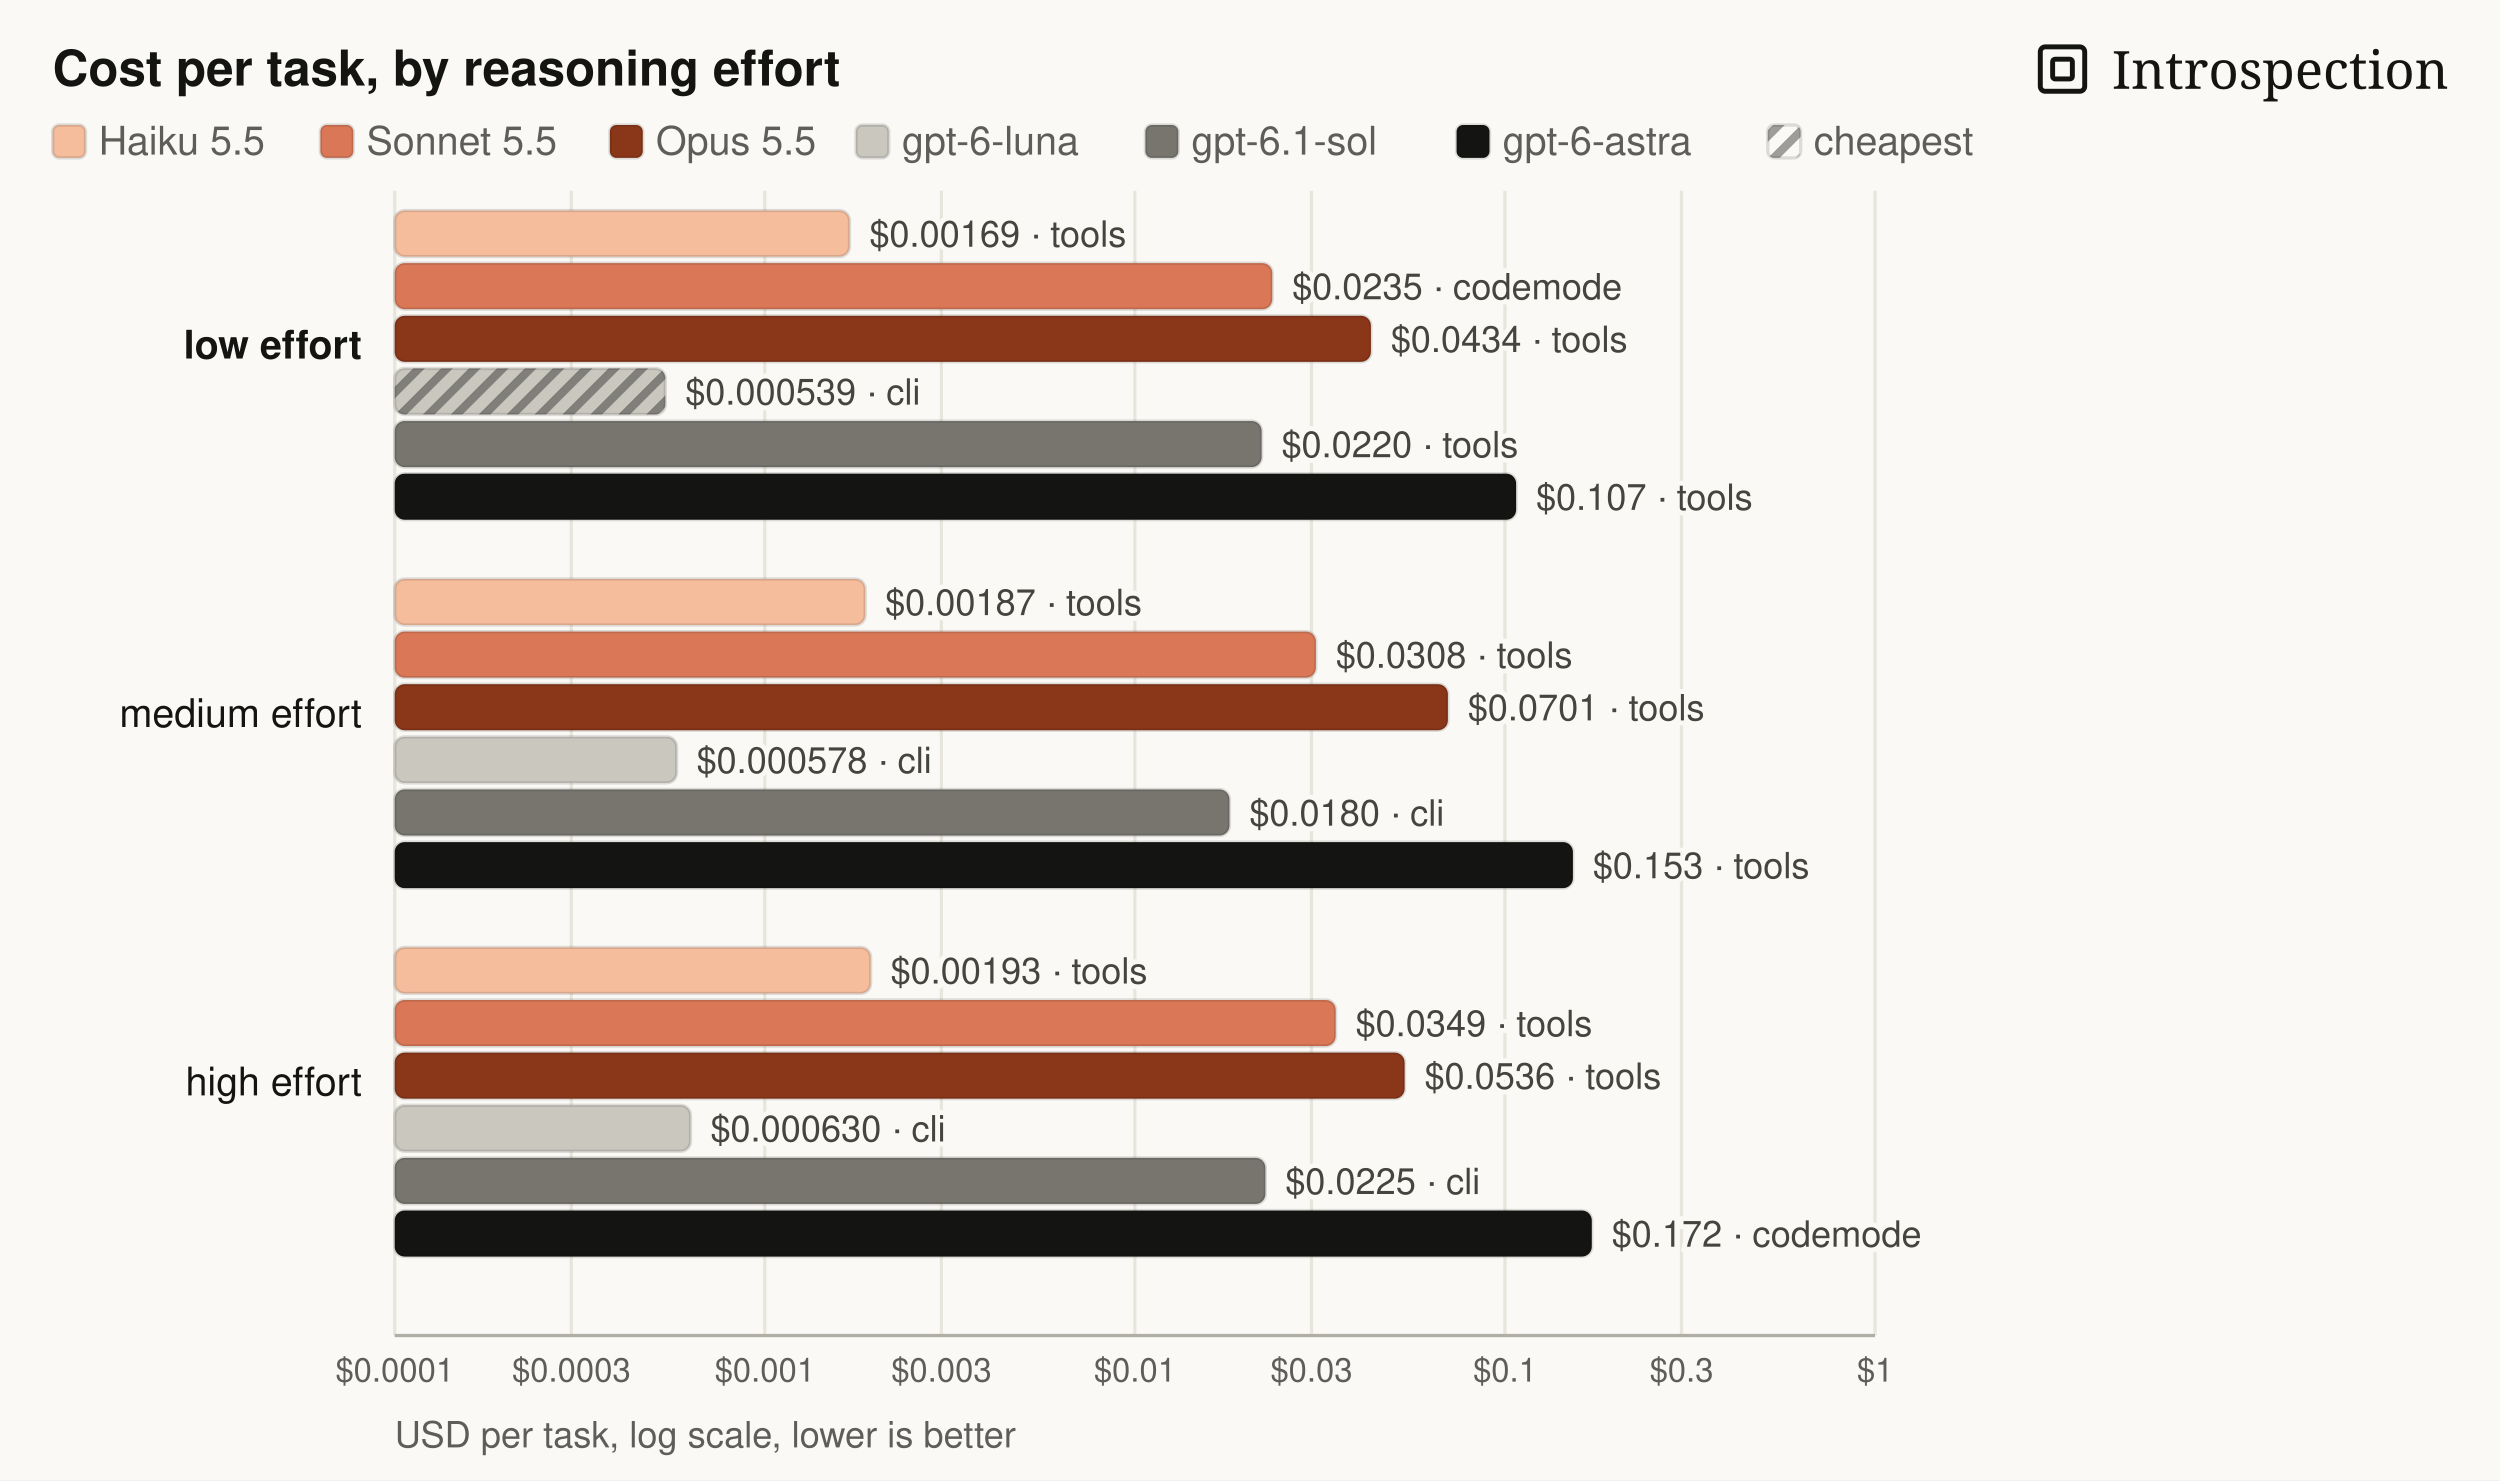
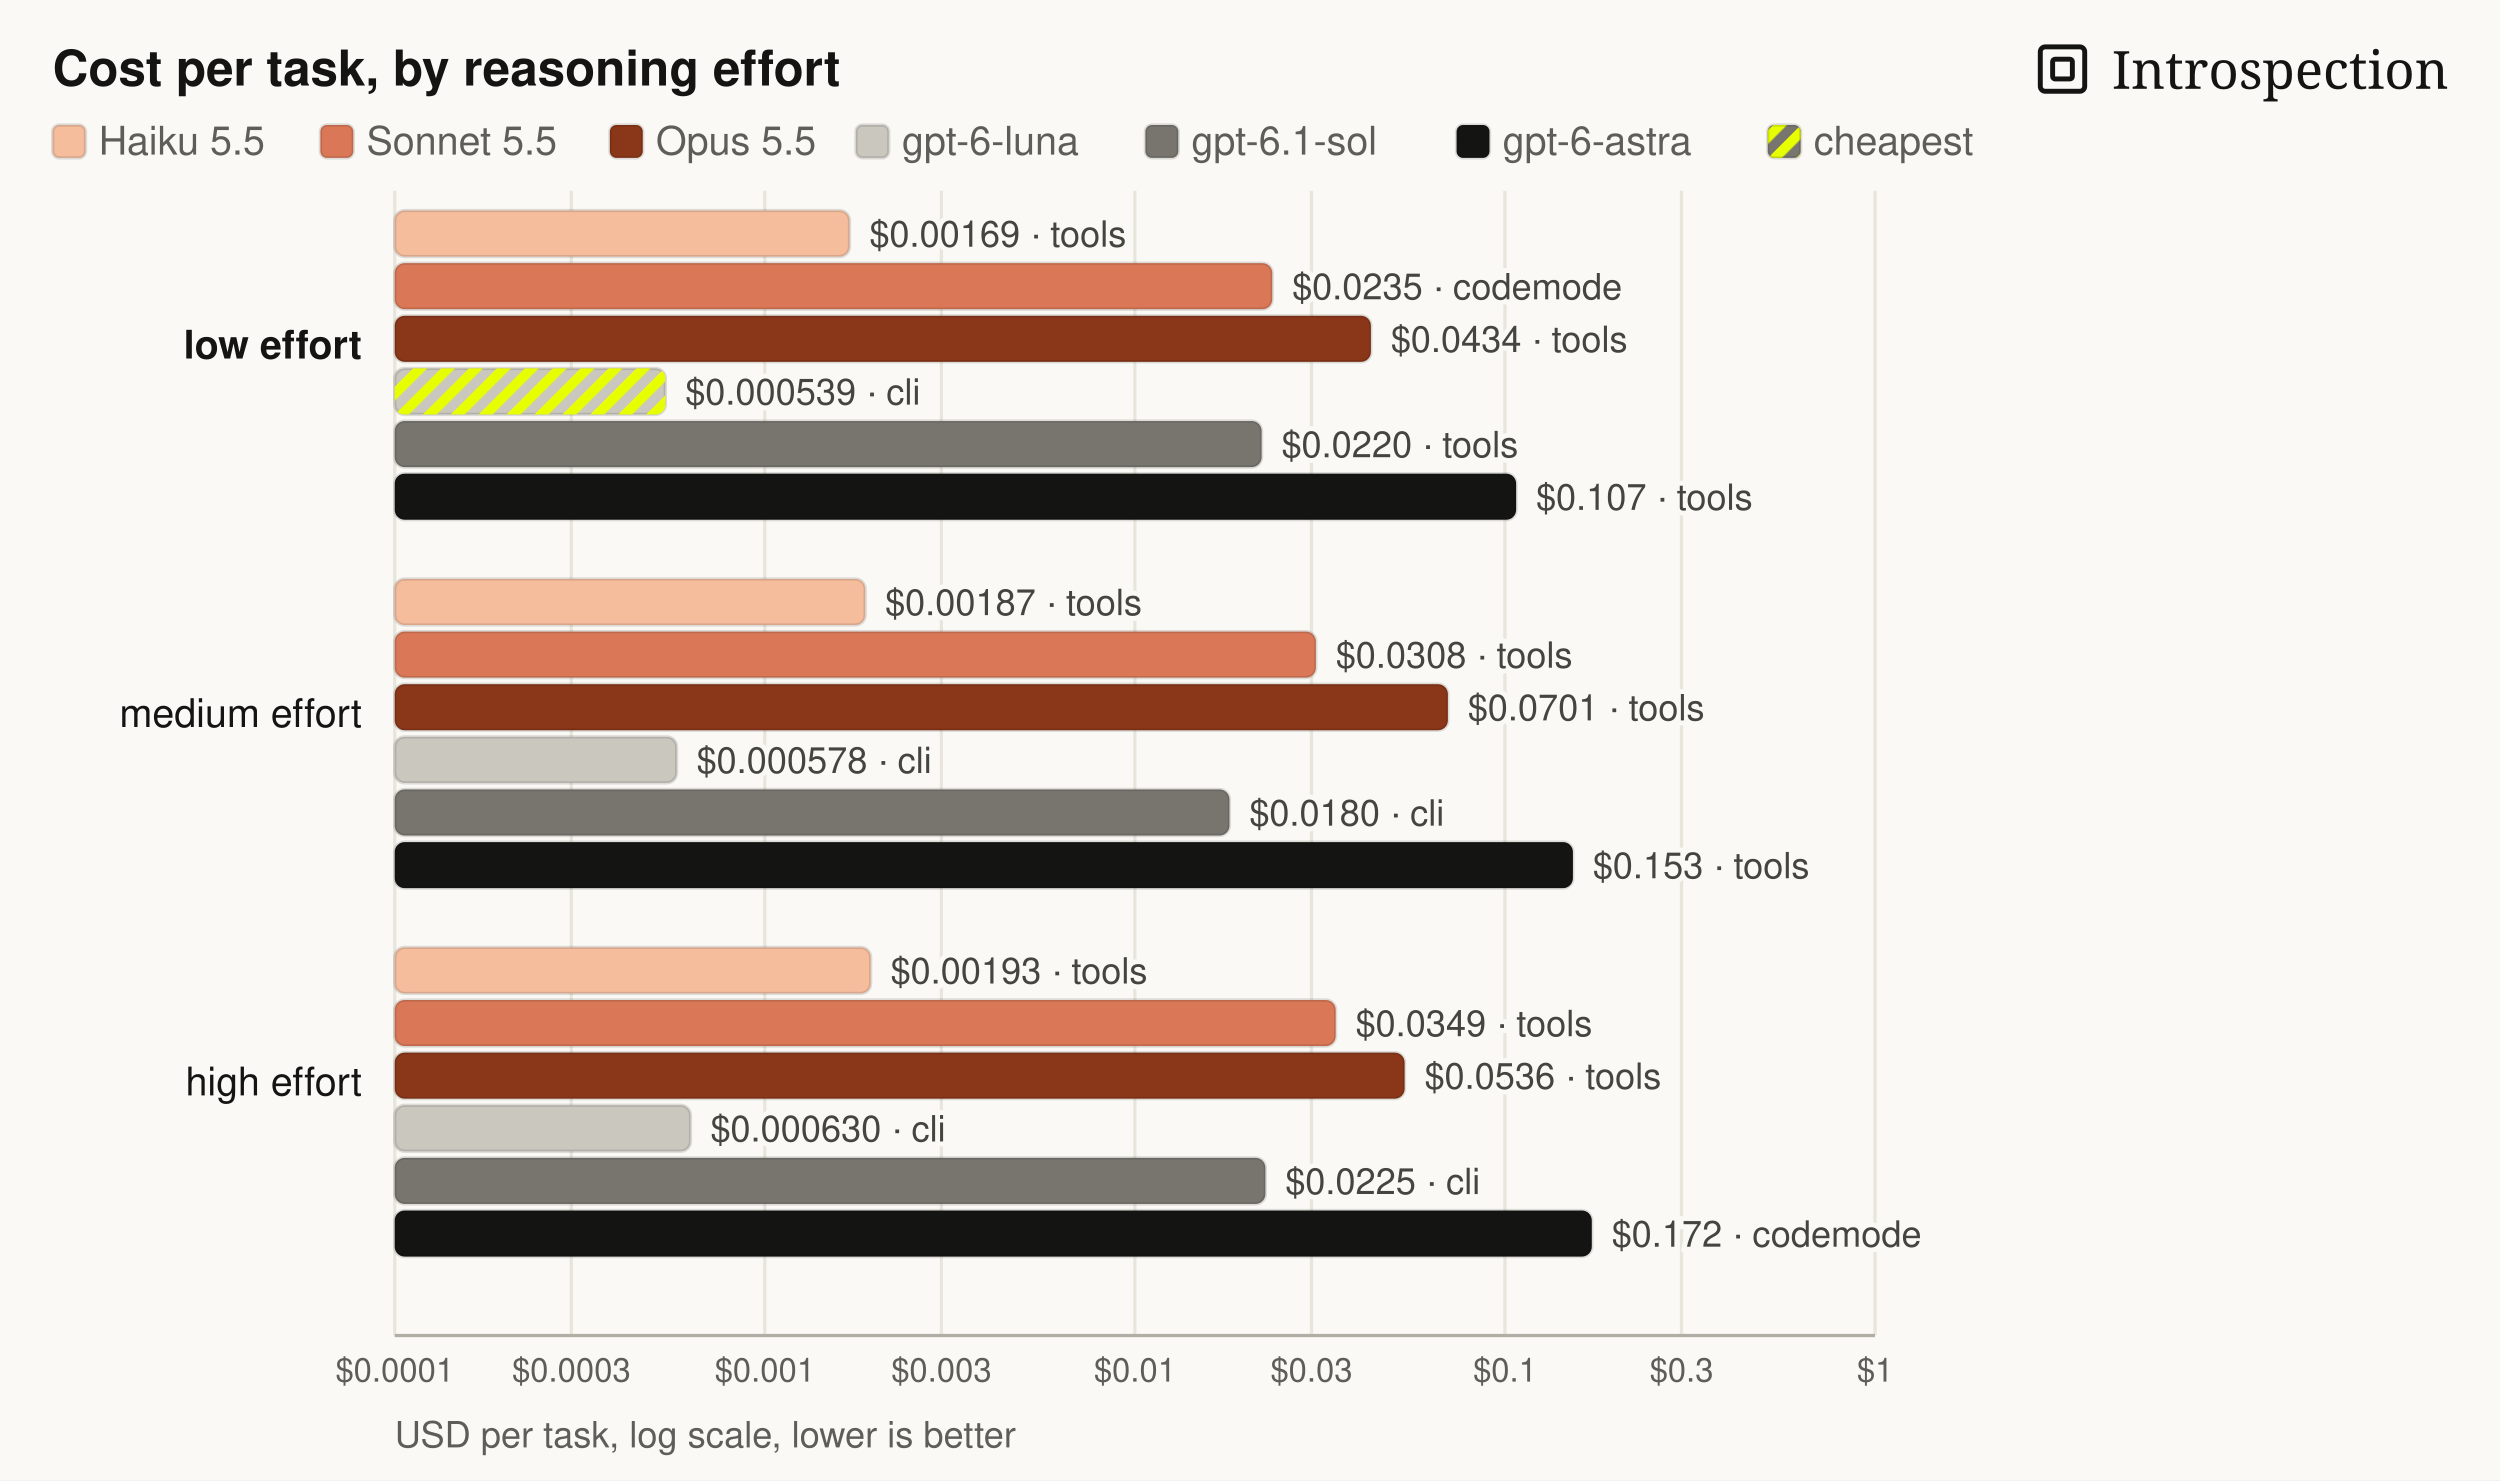
<svg xmlns="http://www.w3.org/2000/svg" width="760" height="450" viewBox="0 0 760 450" font-family="-apple-system, Segoe UI, Helvetica, Arial, sans-serif">
  <defs>
    <pattern id="win-light" patternUnits="userSpaceOnUse" width="6" height="6" patternTransform="rotate(45)">
      <rect width="2.5" height="6" fill="#141413" opacity="0.4" />
    </pattern>
    <pattern id="win-dark" patternUnits="userSpaceOnUse" width="6" height="6" patternTransform="rotate(45)">
      <rect width="2.5" height="6" fill="#ffffff" opacity="0.6" />
+     </pattern>
+     <pattern id="win-yellow" patternUnits="userSpaceOnUse" width="6" height="6" patternTransform="rotate(45)">
+       <rect width="3" height="6" fill="#e6ff00" />
    </pattern>
  </defs>
  <rect width="760" height="450" fill="#faf9f5" />
  <text x="16" y="26" font-size="15" font-weight="600" fill="#141413">Cost per task, by reasoning effort</text>
  <g transform="translate(618 12) scale(0.75)" fill="none" stroke="#141413" stroke-width="2" stroke-linecap="round" stroke-linejoin="round">
    <rect x="3" y="3" width="18" height="18" rx="2" />
    <rect x="8" y="8" width="8" height="8" rx="1" />
  </g>
  <text x="642" y="27" font-size="16" font-family="Georgia, serif" fill="#141413">Introspection</text>
  <rect x="16" y="38" width="10" height="10" rx="2" fill="#f6bd9d" stroke="#0000001f" />
  <text x="30" y="47" font-size="12" fill="#5e5d59">Haiku 5.5</text>
  <rect x="97.4" y="38" width="10" height="10" rx="2" fill="#d97757" stroke="#0000001f" />
  <text x="111.4" y="47" font-size="12" fill="#5e5d59">Sonnet 5.5</text>
  <rect x="185.4" y="38" width="10" height="10" rx="2" fill="#8a3618" stroke="#0000001f" />
  <text x="199.4" y="47" font-size="12" fill="#5e5d59">Opus 5.5</text>
  <rect x="260.2" y="38" width="10" height="10" rx="2" fill="#c9c7be" stroke="#0000001f" />
  <text x="274.2" y="47" font-size="12" fill="#5e5d59">gpt-6-luna</text>
  <rect x="348.2" y="38" width="10" height="10" rx="2" fill="#77756e" stroke="#0000001f" />
  <text x="362.2" y="47" font-size="12" fill="#5e5d59">gpt-6.1-sol</text>
  <rect x="442.8" y="38" width="10" height="10" rx="2" fill="#141413" stroke="#0000001f" />
  <text x="456.8" y="47" font-size="12" fill="#5e5d59">gpt-6-astra</text>
-   <rect x="537.4" y="38" width="10" height="10" rx="2" fill="url(#win-light)" stroke="#0000001f" />
+   <rect x="537.4" y="38" width="10" height="10" rx="2" fill="#77756e" />
+   <rect x="537.4" y="38" width="10" height="10" rx="2" fill="url(#win-yellow)" stroke="#0000001f" />
  <text x="551.4" y="47" font-size="12" fill="#5e5d59">cheapest</text>
  <line x1="120" y1="58" x2="120" y2="406" stroke="#e8e6dc" />
  <text x="120" y="420" font-size="10" text-anchor="middle" fill="#5e5d59">$0.0001</text>
  <line x1="173.676" y1="58" x2="173.676" y2="406" stroke="#e8e6dc" />
  <text x="173.676" y="420" font-size="10" text-anchor="middle" fill="#5e5d59">$0.0003</text>
  <line x1="232.5" y1="58" x2="232.5" y2="406" stroke="#e8e6dc" />
  <text x="232.5" y="420" font-size="10" text-anchor="middle" fill="#5e5d59">$0.001</text>
  <line x1="286.176" y1="58" x2="286.176" y2="406" stroke="#e8e6dc" />
  <text x="286.176" y="420" font-size="10" text-anchor="middle" fill="#5e5d59">$0.003</text>
  <line x1="345" y1="58" x2="345" y2="406" stroke="#e8e6dc" />
  <text x="345" y="420" font-size="10" text-anchor="middle" fill="#5e5d59">$0.01</text>
  <line x1="398.676" y1="58" x2="398.676" y2="406" stroke="#e8e6dc" />
  <text x="398.676" y="420" font-size="10" text-anchor="middle" fill="#5e5d59">$0.03</text>
  <line x1="457.5" y1="58" x2="457.5" y2="406" stroke="#e8e6dc" />
  <text x="457.5" y="420" font-size="10" text-anchor="middle" fill="#5e5d59">$0.1</text>
  <line x1="511.176" y1="58" x2="511.176" y2="406" stroke="#e8e6dc" />
  <text x="511.176" y="420" font-size="10" text-anchor="middle" fill="#5e5d59">$0.3</text>
  <line x1="570" y1="58" x2="570" y2="406" stroke="#e8e6dc" />
  <text x="570" y="420" font-size="10" text-anchor="middle" fill="#5e5d59">$1</text>
  <line x1="120" y1="406" x2="570" y2="406" stroke="#b0aea5" />
  <text x="110" y="109" font-size="12" text-anchor="end" fill="#141413" font-weight="600">low effort</text>
  <rect x="120" y="64" width="138.252" height="14" rx="3" fill="#f6bd9d" stroke="#0000001f" data-href="https://artificialanalysis.ai/models/claude-haiku-5-5" />
  <text x="264.252" y="75" font-size="11" stroke="#faf9f5" stroke-width="3" paint-order="stroke" fill="#45453f">$0.00169 · tools</text>
  <rect x="120" y="80" width="266.763" height="14" rx="3" fill="#d97757" stroke="#0000001f" data-href="https://artificialanalysis.ai/models/claude-sonnet-5-5" />
  <text x="392.763" y="91" font-size="11" stroke="#faf9f5" stroke-width="3" paint-order="stroke" fill="#45453f">$0.0235 · codemode</text>
  <rect x="120" y="96" width="296.756" height="14" rx="3" fill="#8a3618" stroke="#0000001f" data-href="https://artificialanalysis.ai/models/claude-opus-5-5" />
  <text x="422.756" y="107" font-size="11" stroke="#faf9f5" stroke-width="3" paint-order="stroke" fill="#45453f">$0.0434 · tools</text>
  <rect x="120" y="112" width="82.271" height="14" rx="3" fill="#c9c7be" stroke="#0000001f" data-href="https://artificialanalysis.ai/models/gpt-6-luna" />
-   <rect x="120" y="112" width="82.271" height="14" rx="3" fill="url(#win-light)" pointer-events="none" />
+   <rect x="120" y="112" width="82.271" height="14" rx="3" fill="url(#win-yellow)" pointer-events="none" />
  <text x="208.271" y="123" font-size="11" stroke="#faf9f5" stroke-width="3" paint-order="stroke" fill="#45453f">$0.000539 · cli</text>
  <rect x="120" y="128" width="263.531" height="14" rx="3" fill="#77756e" stroke="#0000001f" data-href="https://artificialanalysis.ai/models/gpt-6-1-sol" />
  <text x="389.531" y="139" font-size="11" stroke="#faf9f5" stroke-width="3" paint-order="stroke" fill="#45453f">$0.0220 · tools</text>
  <rect x="120" y="144" width="340.901" height="14" rx="3" fill="#141413" stroke="#0000001f" data-href="https://artificialanalysis.ai/models/gpt-6-astra" />
  <text x="466.901" y="155" font-size="11" stroke="#faf9f5" stroke-width="3" paint-order="stroke" fill="#45453f">$0.107 · tools</text>
  <text x="110" y="221" font-size="12" text-anchor="end" fill="#141413" font-weight="400">medium effort</text>
  <rect x="120" y="176" width="143.021" height="14" rx="3" fill="#f6bd9d" stroke="#0000001f" data-href="https://artificialanalysis.ai/models/claude-haiku-5-5" />
  <text x="269.021" y="187" font-size="11" stroke="#faf9f5" stroke-width="3" paint-order="stroke" fill="#45453f">$0.00187 · tools</text>
  <rect x="120" y="192" width="280.025" height="14" rx="3" fill="#d97757" stroke="#0000001f" data-href="https://artificialanalysis.ai/models/claude-sonnet-5-5" />
  <text x="406.025" y="203" font-size="11" stroke="#faf9f5" stroke-width="3" paint-order="stroke" fill="#45453f">$0.0308 · tools</text>
  <rect x="120" y="208" width="320.156" height="14" rx="3" fill="#8a3618" stroke="#0000001f" data-href="https://artificialanalysis.ai/models/claude-opus-5-5" />
  <text x="446.156" y="219" font-size="11" stroke="#faf9f5" stroke-width="3" paint-order="stroke" fill="#45453f">$0.0701 · tools</text>
  <rect x="120" y="224" width="85.708" height="14" rx="3" fill="#c9c7be" stroke="#0000001f" data-href="https://artificialanalysis.ai/models/gpt-6-luna" />
  <text x="211.708" y="235" font-size="11" stroke="#faf9f5" stroke-width="3" paint-order="stroke" fill="#45453f">$0.000578 · cli</text>
  <rect x="120" y="240" width="253.754" height="14" rx="3" fill="#77756e" stroke="#0000001f" data-href="https://artificialanalysis.ai/models/gpt-6-1-sol" />
  <text x="379.754" y="251" font-size="11" stroke="#faf9f5" stroke-width="3" paint-order="stroke" fill="#45453f">$0.0180 · cli</text>
  <rect x="120" y="256" width="358.163" height="14" rx="3" fill="#141413" stroke="#0000001f" data-href="https://artificialanalysis.ai/models/gpt-6-astra" />
  <text x="484.163" y="267" font-size="11" stroke="#faf9f5" stroke-width="3" paint-order="stroke" fill="#45453f">$0.153 · tools</text>
  <text x="110" y="333" font-size="12" text-anchor="end" fill="#141413" font-weight="400">high effort</text>
  <rect x="120" y="288" width="144.683" height="14" rx="3" fill="#f6bd9d" stroke="#0000001f" data-href="https://artificialanalysis.ai/models/claude-haiku-5-5" />
  <text x="270.683" y="299" font-size="11" stroke="#faf9f5" stroke-width="3" paint-order="stroke" fill="#45453f">$0.00193 · tools</text>
  <rect x="120" y="304" width="286.044" height="14" rx="3" fill="#d97757" stroke="#0000001f" data-href="https://artificialanalysis.ai/models/claude-sonnet-5-5" />
  <text x="412.044" y="315" font-size="11" stroke="#faf9f5" stroke-width="3" paint-order="stroke" fill="#45453f">$0.0349 · tools</text>
  <rect x="120" y="320" width="307.004" height="14" rx="3" fill="#8a3618" stroke="#0000001f" data-href="https://artificialanalysis.ai/models/claude-opus-5-5" />
  <text x="433.004" y="331" font-size="11" stroke="#faf9f5" stroke-width="3" paint-order="stroke" fill="#45453f">$0.0536 · tools</text>
  <rect x="120" y="336" width="89.928" height="14" rx="3" fill="#c9c7be" stroke="#0000001f" data-href="https://artificialanalysis.ai/models/gpt-6-luna" />
  <text x="215.928" y="347" font-size="11" stroke="#faf9f5" stroke-width="3" paint-order="stroke" fill="#45453f">$0.000630 · cli</text>
  <rect x="120" y="352" width="264.674" height="14" rx="3" fill="#77756e" stroke="#0000001f" data-href="https://artificialanalysis.ai/models/gpt-6-1-sol" />
  <text x="390.674" y="363" font-size="11" stroke="#faf9f5" stroke-width="3" paint-order="stroke" fill="#45453f">$0.0225 · cli</text>
  <rect x="120" y="368" width="363.903" height="14" rx="3" fill="#141413" stroke="#0000001f" data-href="https://artificialanalysis.ai/models/gpt-6-astra" />
  <text x="489.903" y="379" font-size="11" stroke="#faf9f5" stroke-width="3" paint-order="stroke" fill="#45453f">$0.172 · codemode</text>
  <text x="120" y="440" font-size="11" fill="#5e5d59">USD per task, log scale, lower is better</text>
</svg>
